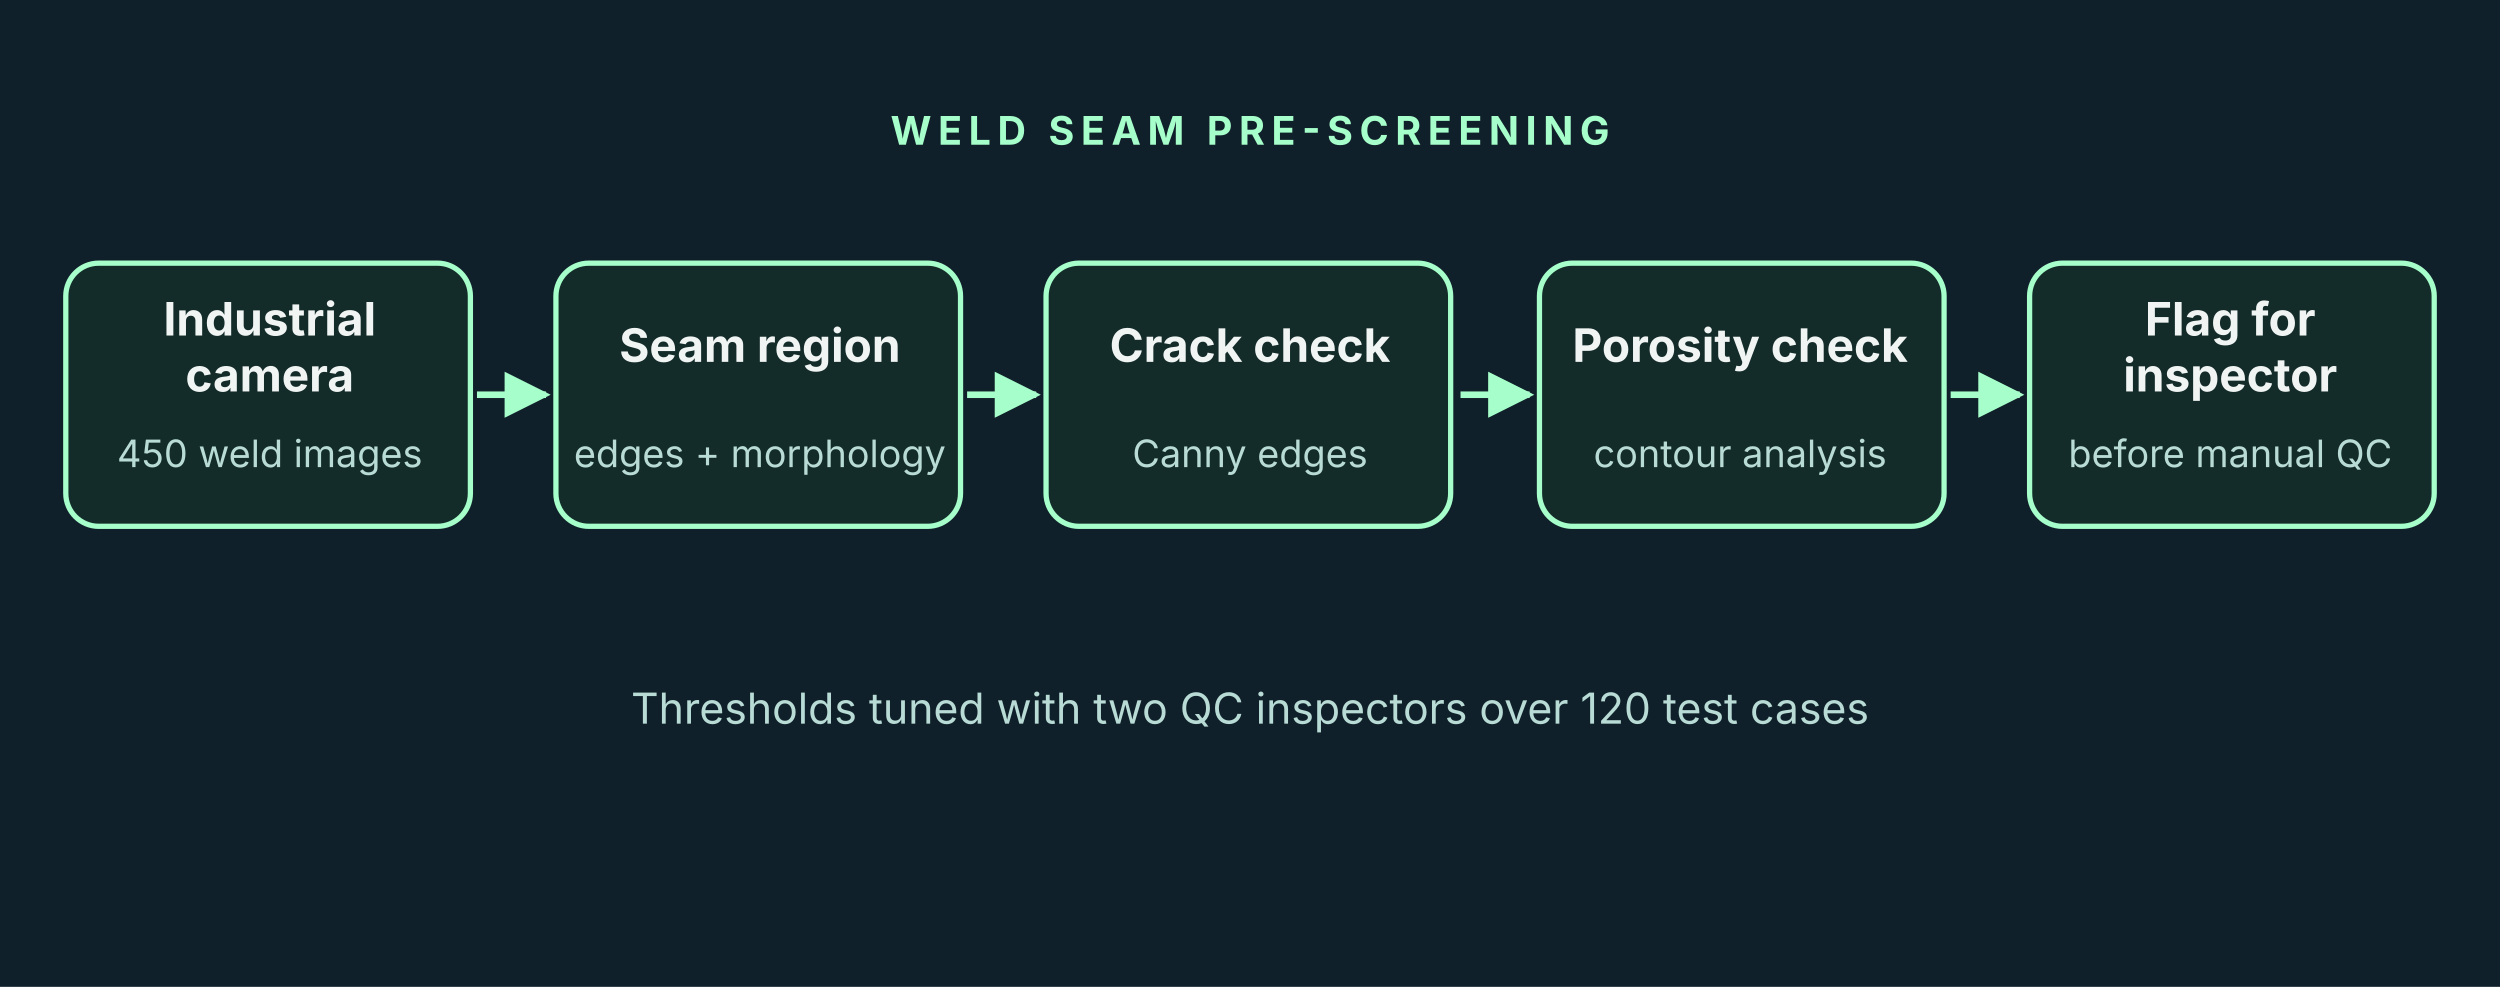
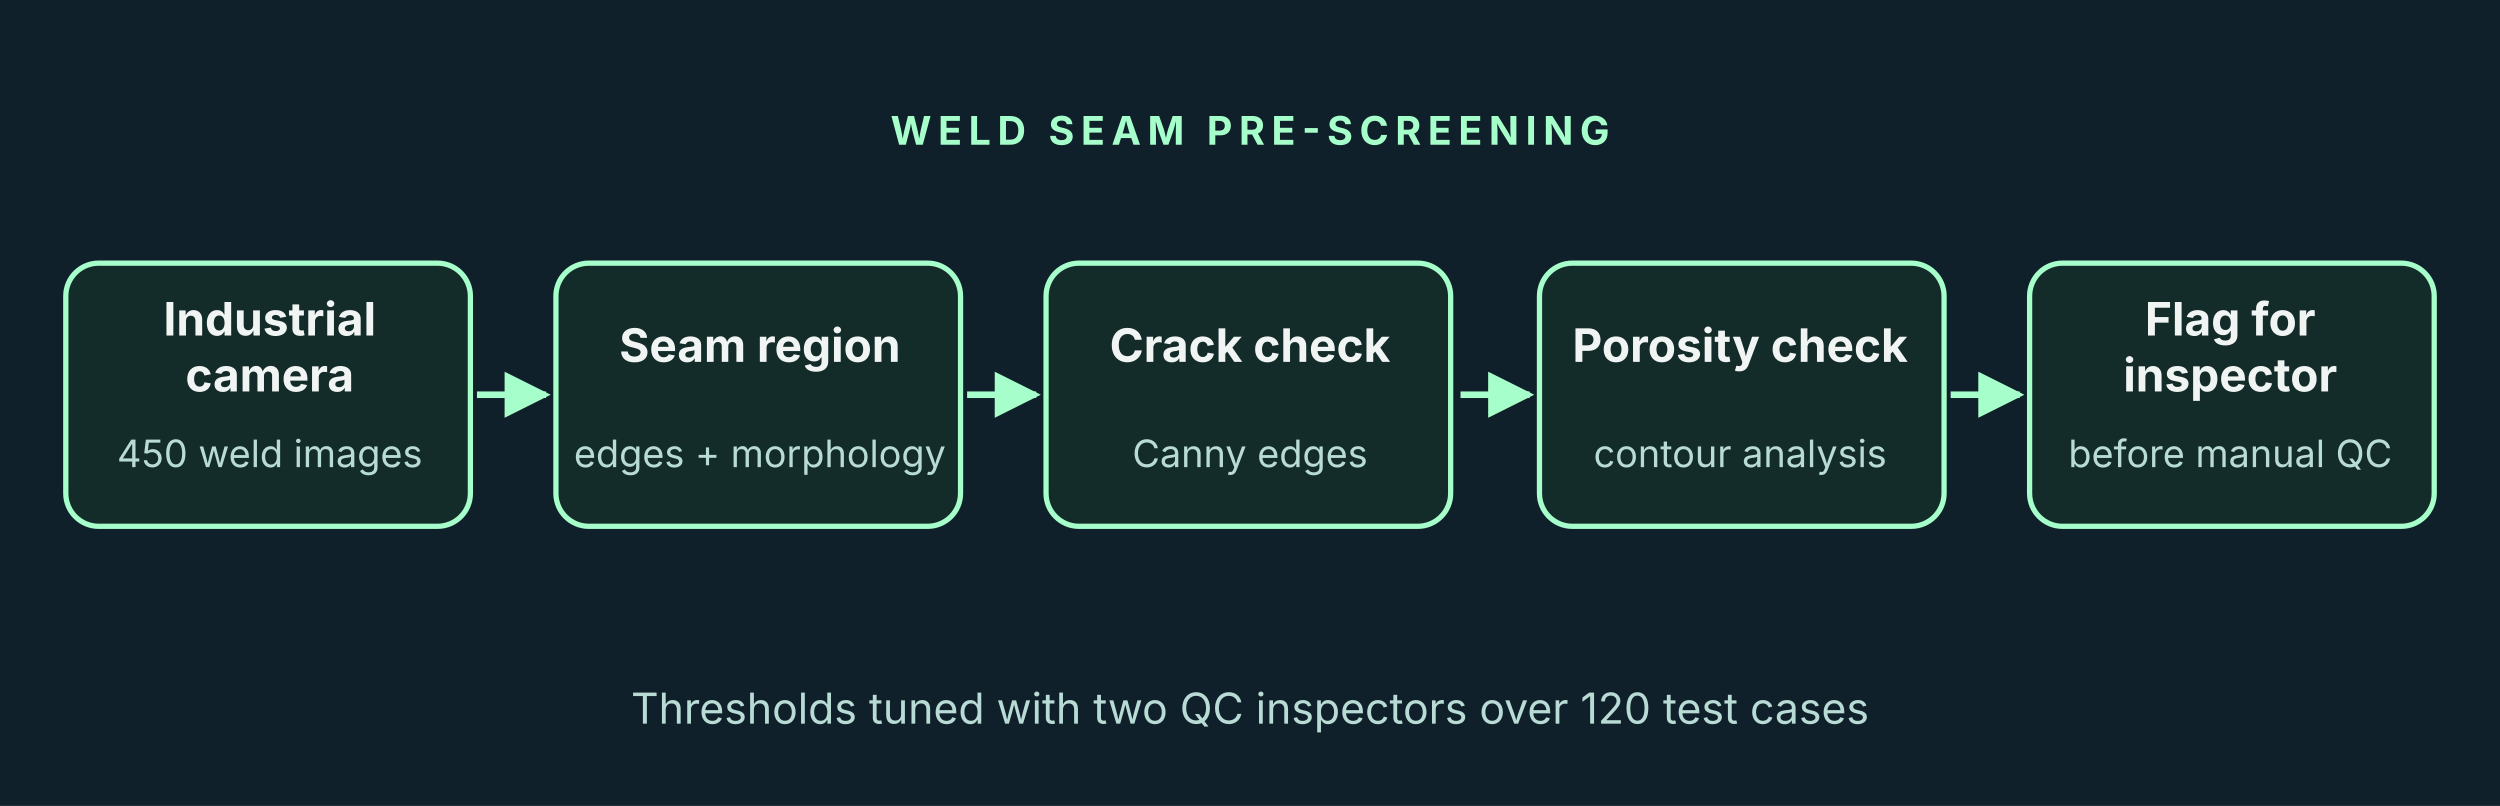
- <svg xmlns="http://www.w3.org/2000/svg" width="760" height="300" viewBox="0 0 760 300" role="img" aria-labelledby="t d">
-   <rect width="760" height="300" fill="#10202a" />
+ <svg xmlns="http://www.w3.org/2000/svg" width="760" height="245" viewBox="0 0 760 245" role="img" aria-labelledby="t d">
+   <rect width="760" height="245" fill="#10202a" />
  <defs>
    <marker id="a" viewBox="0 0 10 10" refX="9" refY="5" markerWidth="7" markerHeight="7" orient="auto">
      <path d="M0 0L10 5L0 10z" fill="#a6ffca" />
    </marker>
  </defs>
  <g font-family="Inter,system-ui,Arial,sans-serif" text-anchor="middle">
    <text x="380" y="44" fill="#a6ffca" font-size="12" letter-spacing="2" font-weight="700">WELD SEAM PRE-SCREENING</text>
    <rect x="20" y="80" width="123" height="80" rx="10" fill="#132b29" stroke="#a6ffca" stroke-width="1.6" />
    <text x="82" y="102" fill="#f0f5f3" font-size="14" font-weight="700">Industrial</text>
    <text x="82" y="119" fill="#f0f5f3" font-size="14" font-weight="700">camera</text>
    <text x="82" y="142" fill="#b8dbd5" font-size="11.5">450 weld images</text>
    <path d="M145 120.0H166" stroke="#a6ffca" stroke-width="2" marker-end="url(#a)" />
    <rect x="169" y="80" width="123" height="80" rx="10" fill="#132b29" stroke="#a6ffca" stroke-width="1.6" />
    <text x="231" y="110" fill="#f0f5f3" font-size="14" font-weight="700">Seam region</text>
    <text x="231" y="142" fill="#b8dbd5" font-size="11.5">edges + morphology</text>
    <path d="M294 120.0H315" stroke="#a6ffca" stroke-width="2" marker-end="url(#a)" />
    <rect x="318" y="80" width="123" height="80" rx="10" fill="#132b29" stroke="#a6ffca" stroke-width="1.6" />
    <text x="380" y="110" fill="#f0f5f3" font-size="14" font-weight="700">Crack check</text>
    <text x="380" y="142" fill="#b8dbd5" font-size="11.5">Canny edges</text>
    <path d="M444 120.0H465" stroke="#a6ffca" stroke-width="2" marker-end="url(#a)" />
    <rect x="468" y="80" width="123" height="80" rx="10" fill="#132b29" stroke="#a6ffca" stroke-width="1.6" />
    <text x="529" y="110" fill="#f0f5f3" font-size="14" font-weight="700">Porosity check</text>
    <text x="529" y="142" fill="#b8dbd5" font-size="11.5">contour analysis</text>
    <path d="M593 120.0H614" stroke="#a6ffca" stroke-width="2" marker-end="url(#a)" />
    <rect x="617" y="80" width="123" height="80" rx="10" fill="#132b29" stroke="#a6ffca" stroke-width="1.6" />
    <text x="678" y="102" fill="#f0f5f3" font-size="14" font-weight="700">Flag for</text>
    <text x="678" y="119" fill="#f0f5f3" font-size="14" font-weight="700">inspector</text>
    <text x="678" y="142" fill="#b8dbd5" font-size="11.5">before manual QC</text>
    <text x="380" y="220" fill="#b8dbd5" font-size="13">Thresholds tuned with two QC inspectors over 120 test cases</text>
  </g>
</svg>
